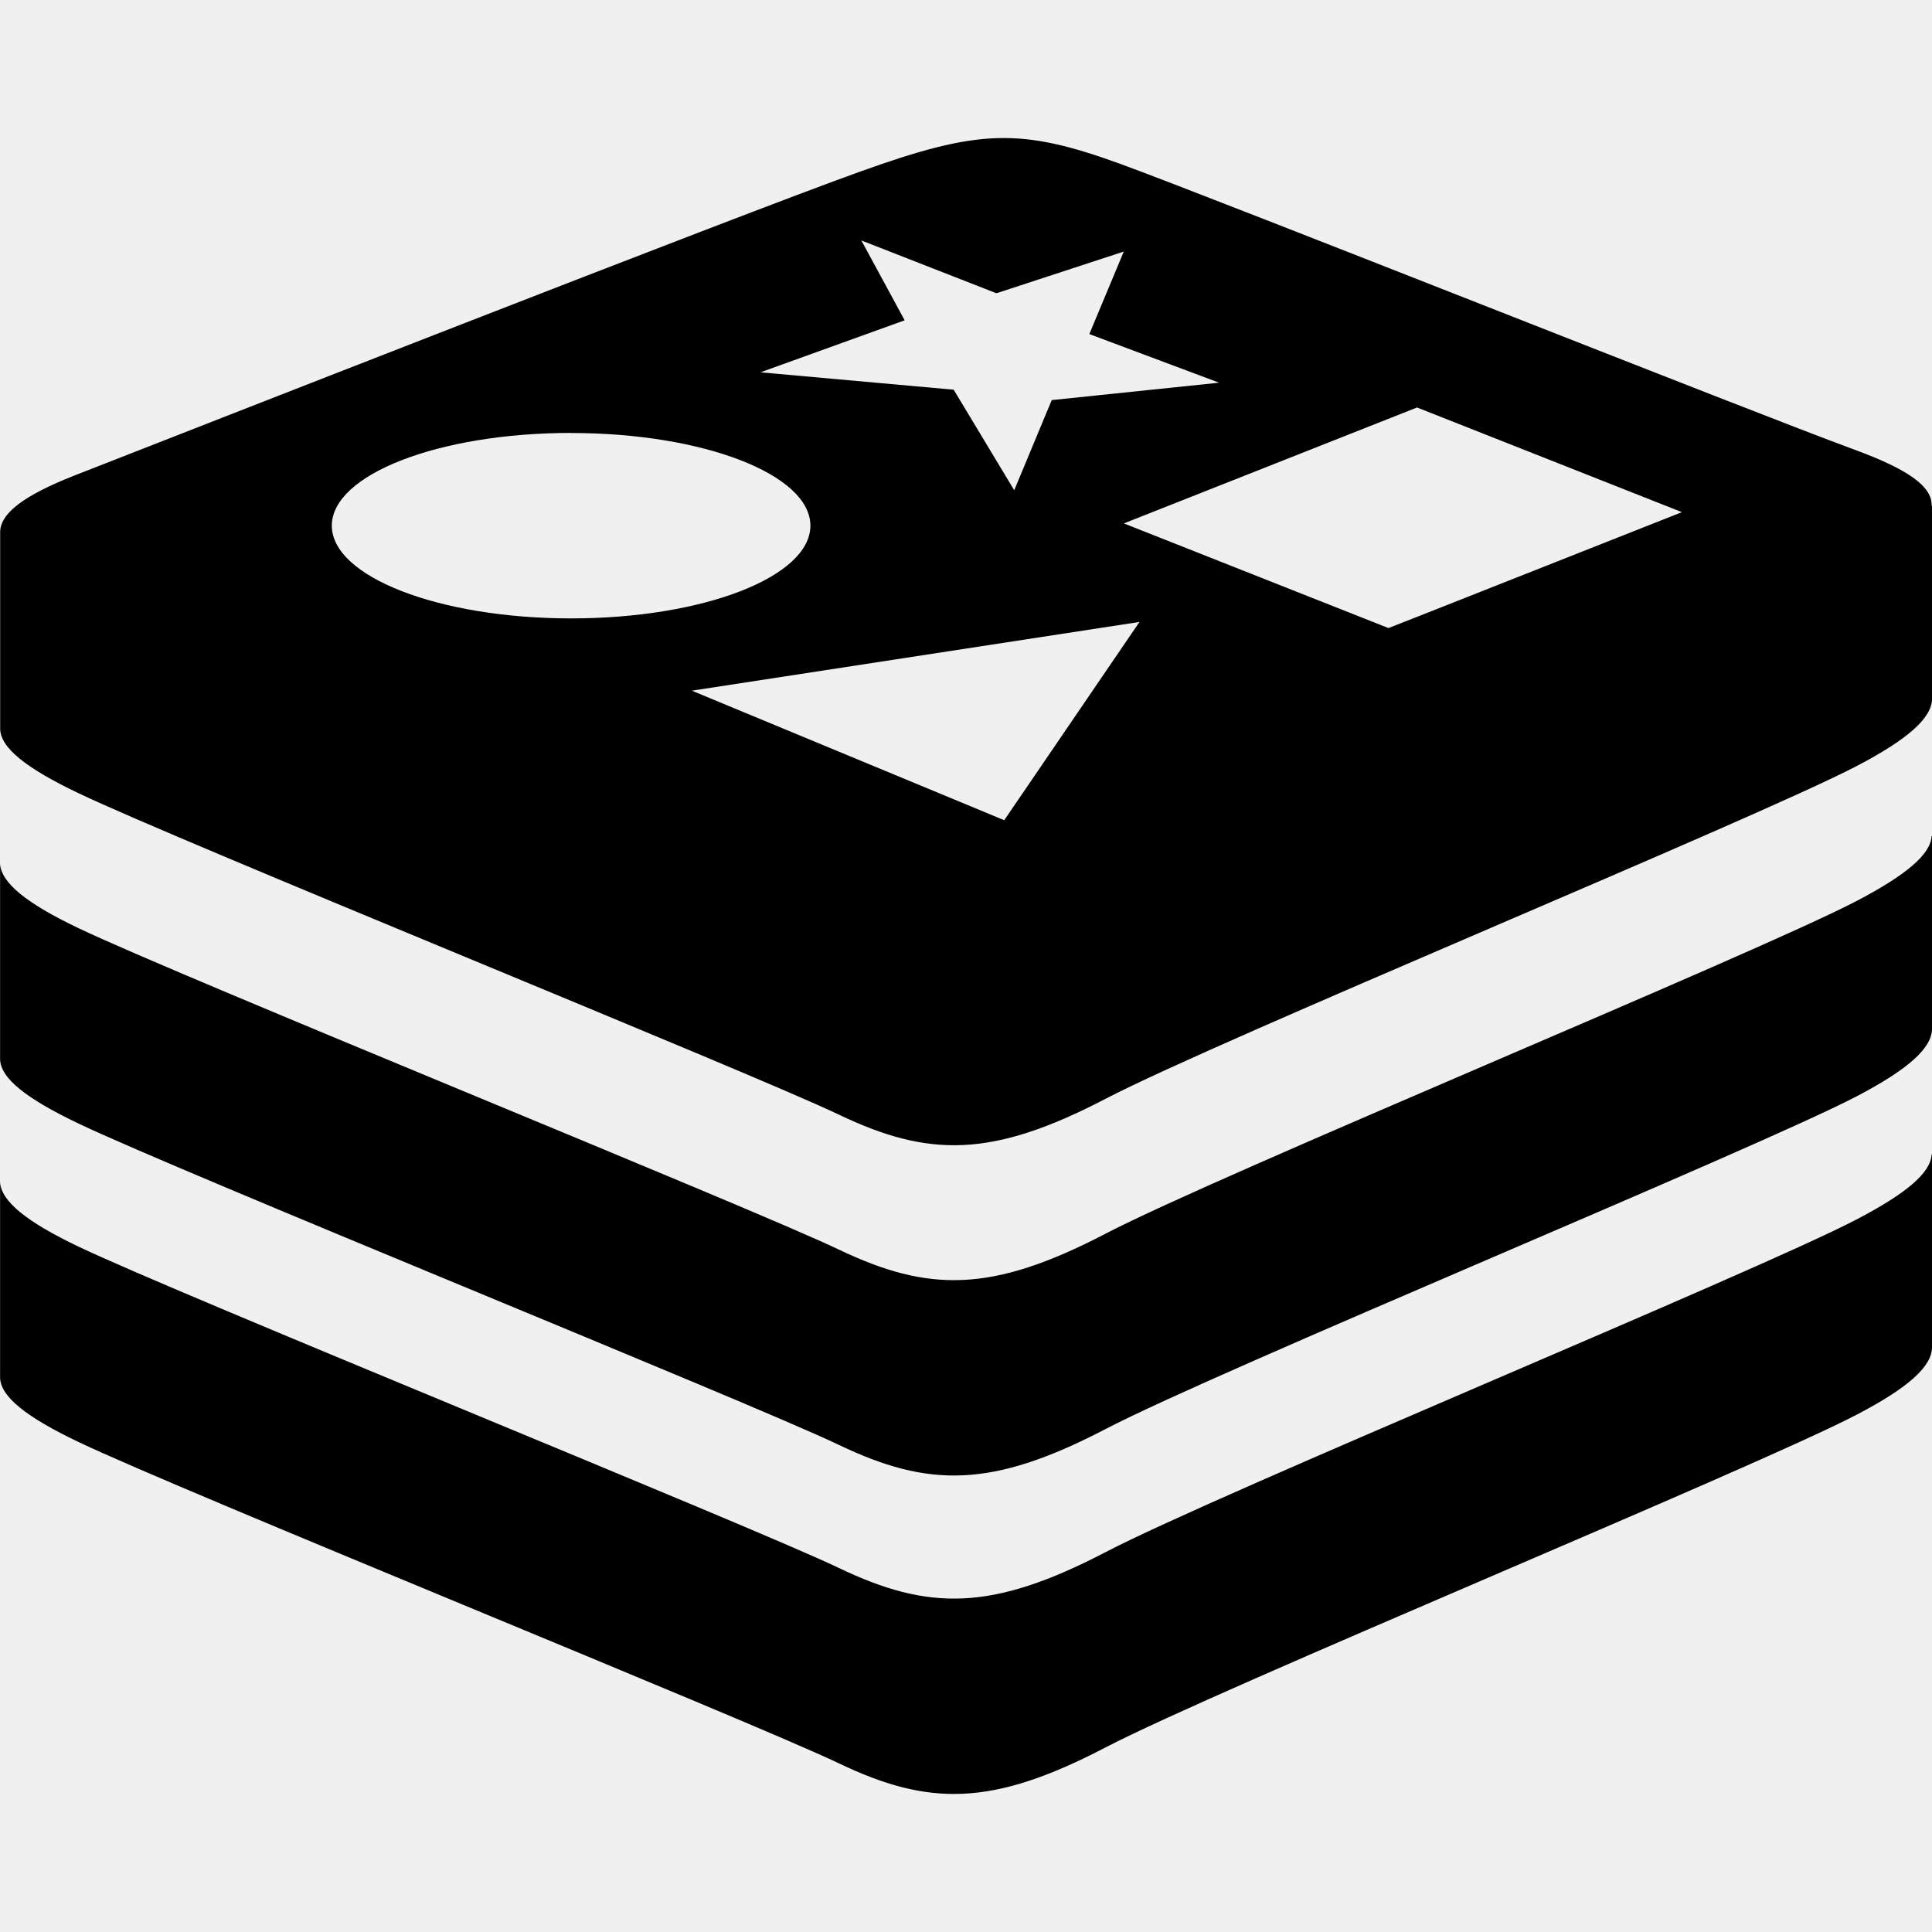
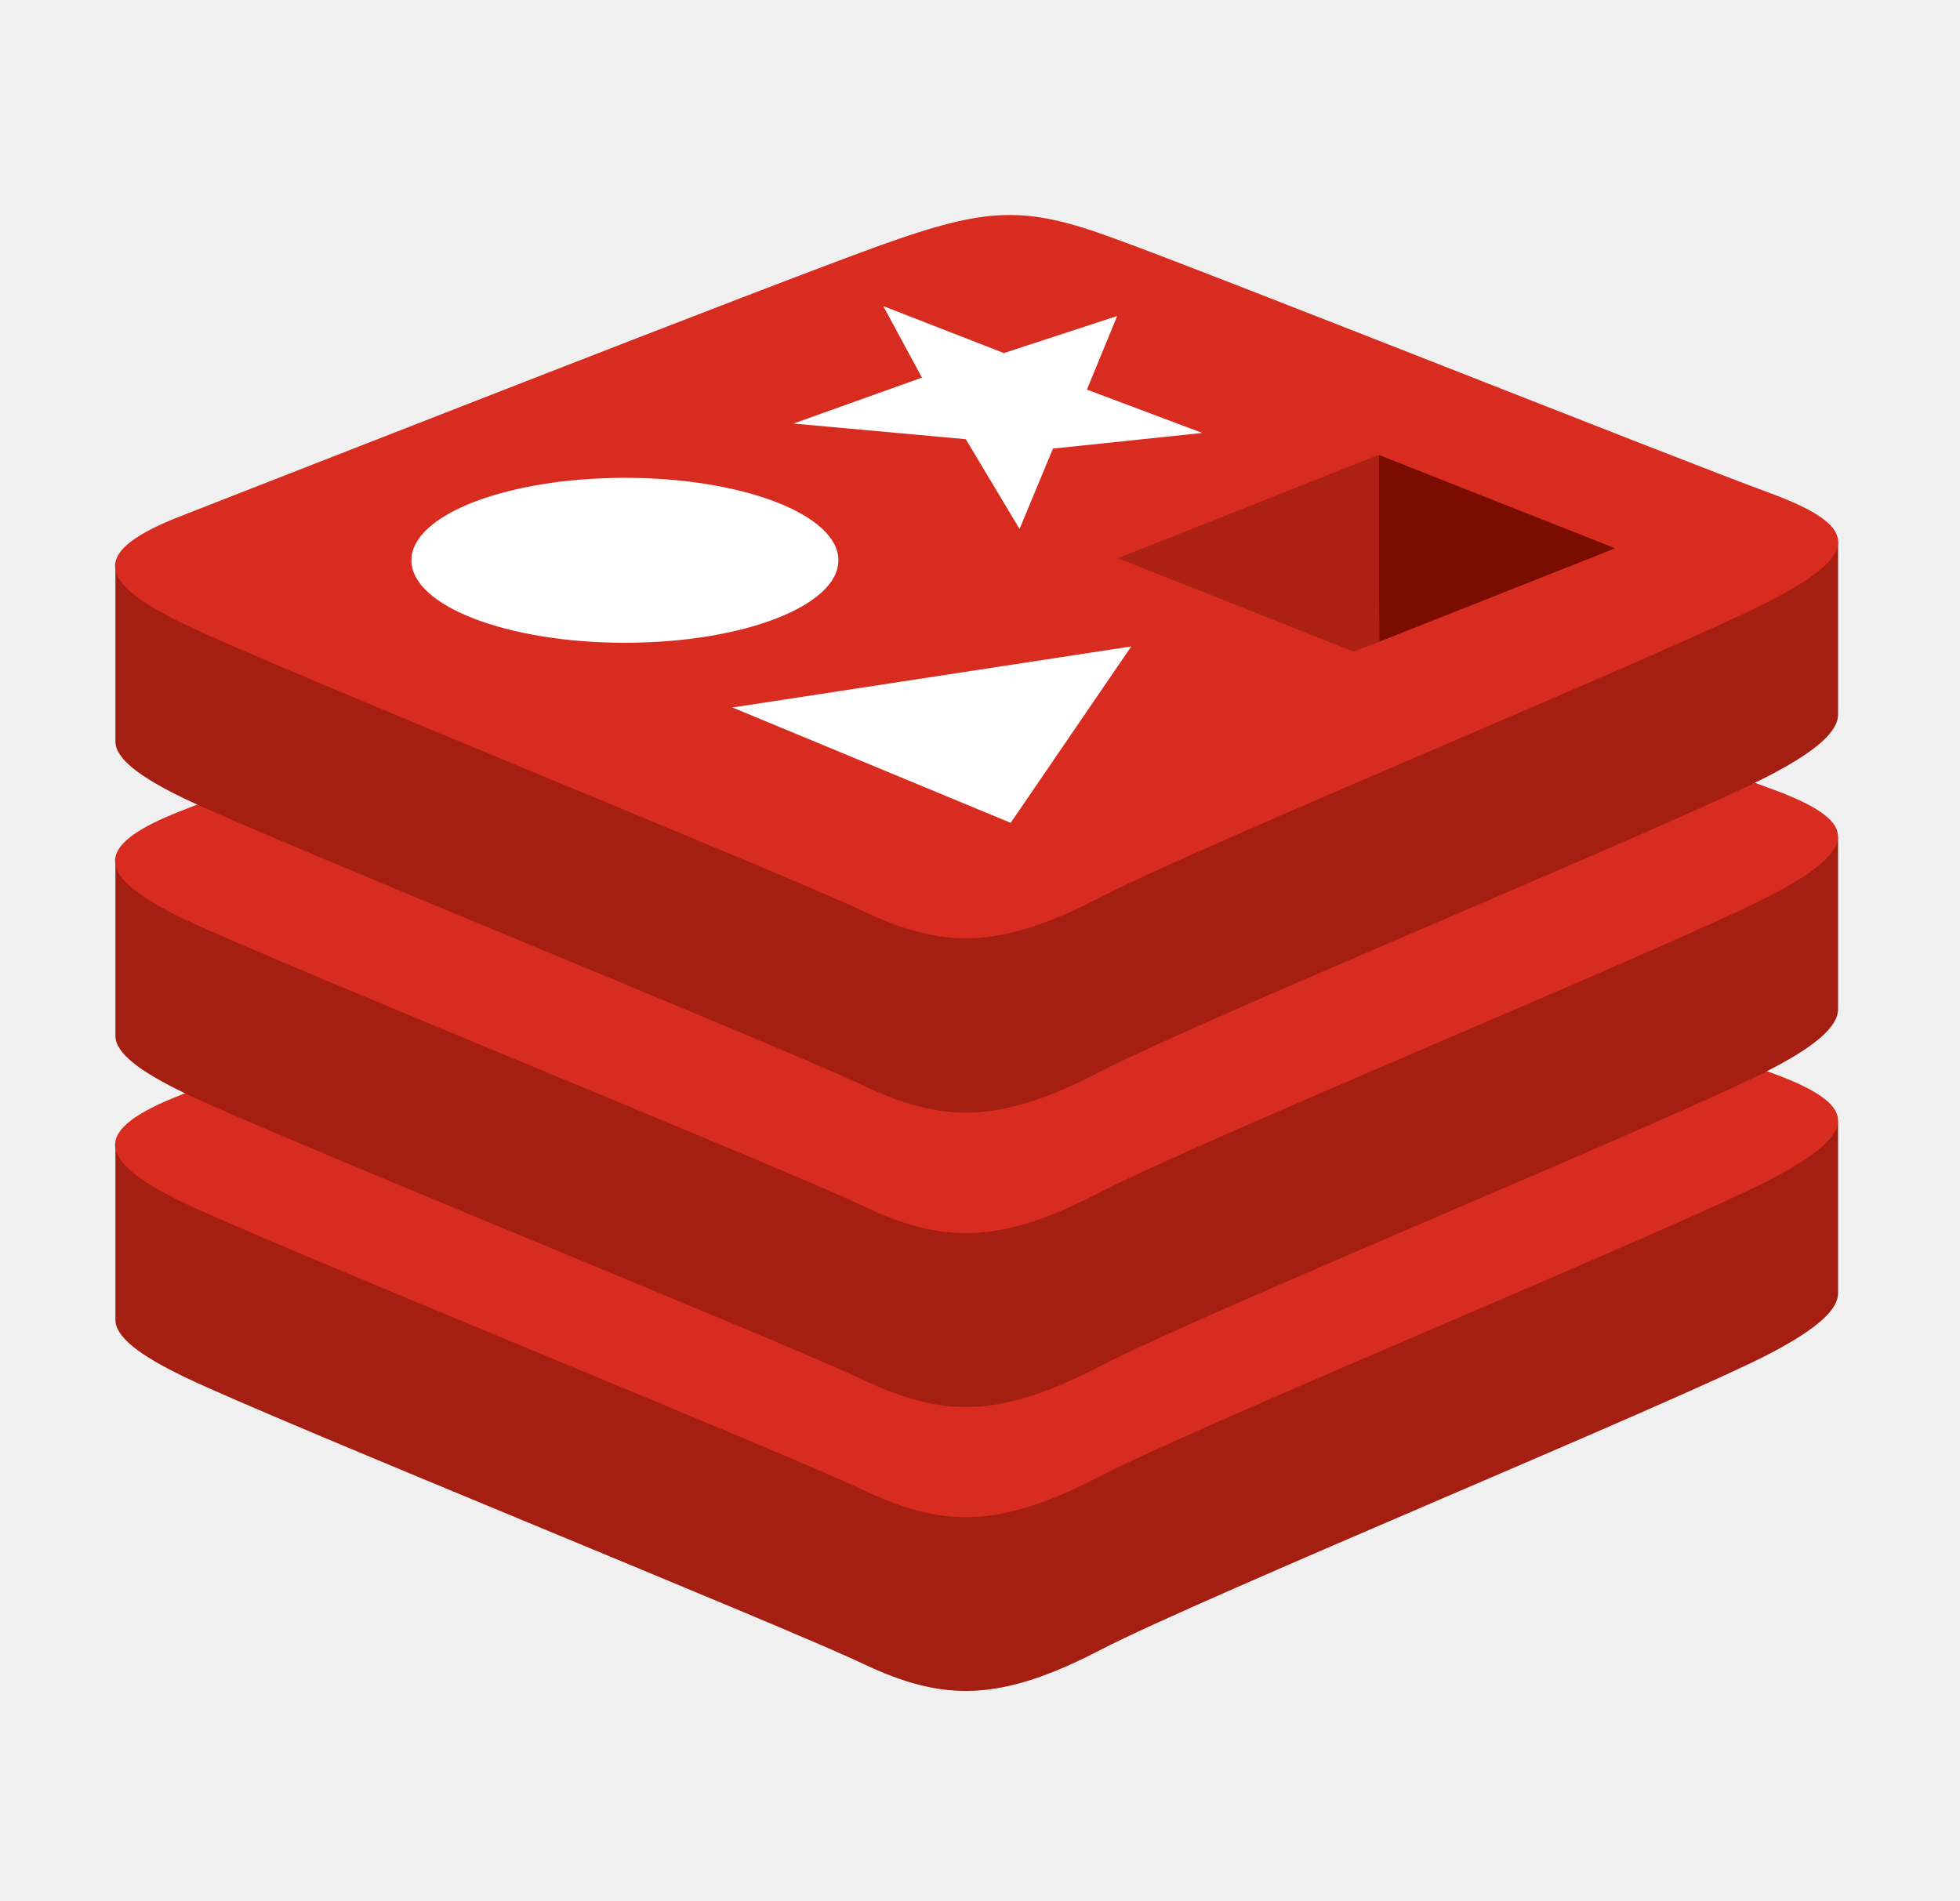
- <svg xmlns="http://www.w3.org/2000/svg" t="1605865043777" class="icon" viewBox="0 0 1024 1024" version="1.1" p-id="856" width="200" height="200">
-   <defs>
-     <style type="text/css" />
-   </defs>
-   <path d="M1023.787 611.84c-0.427 9.771-13.355 20.693-39.893 34.56-54.613 28.459-337.749 144.896-397.995 176.299-60.288 31.403-93.739 31.104-141.355 8.32-47.616-22.741-348.843-144.469-403.115-170.368-27.093-12.971-40.917-23.893-41.387-34.219v103.509c0 10.325 14.251 21.291 41.387 34.261 54.272 25.941 355.541 147.627 403.115 170.368 47.616 22.784 81.067 23.083 141.355-8.363 60.245-31.403 343.339-147.797 397.995-176.299 27.776-14.464 40.107-25.728 40.107-35.925v-102.059l-0.213-0.085z m0-168.747c-0.512 9.771-13.397 20.651-39.893 34.517-54.613 28.459-337.749 144.896-397.995 176.299-60.288 31.403-93.739 31.104-141.355 8.363-47.616-22.741-348.843-144.469-403.115-170.411-27.093-12.928-40.917-23.893-41.387-34.176v103.509c0 10.325 14.251 21.248 41.387 34.219 54.272 25.941 355.499 147.627 403.115 170.368 47.616 22.784 81.067 23.083 141.355-8.32 60.245-31.403 343.339-147.84 397.995-176.299 27.776-14.507 40.107-25.771 40.107-35.968v-102.059l-0.256-0.043z m0-175.019c0.469-10.411-13.141-19.541-40.533-29.611-53.248-19.499-334.635-131.499-388.523-151.253-53.888-19.712-75.819-18.901-139.093 3.84C392.235 113.707 92.629 231.253 39.339 252.075c-26.667 10.496-39.68 20.181-39.253 30.507V386.133c0 10.325 14.251 21.248 41.387 34.219 54.272 25.941 355.499 147.669 403.115 170.411 47.616 22.741 81.067 23.04 141.355-8.363 60.245-31.403 343.339-147.84 397.995-176.299 27.776-14.507 40.107-25.771 40.107-35.968V268.075h-0.341zM366.677 366.08l237.269-36.437-71.68 105.088-165.547-68.651z m524.8-94.635l-140.331 55.467-15.232 5.973-140.245-55.467 155.392-61.44 140.373 55.467z m-411.989-101.675l-22.955-42.325 71.595 27.989 67.499-22.101-18.261 43.733 68.779 25.771-88.704 9.216-19.883 47.787-32.085-53.291-102.4-9.216 76.416-27.563z m-176.768 59.733c70.059 0 126.805 21.973 126.805 49.109s-56.747 49.152-126.805 49.152-126.848-22.059-126.848-49.152c0-27.136 56.789-49.152 126.848-49.152z" p-id="857" />
+ <svg xmlns="http://www.w3.org/2000/svg" t="1690886788041" class="icon" viewBox="0 0 1056 1024" version="1.1" p-id="3157" width="206.25" height="200">
+   <path d="M954.029 729.125c-49.5 25.875-306 131.344-360.844 159.75-54.562 28.406-84.938 28.125-128.25 7.594-43.031-20.531-316.125-130.781-365.344-154.406-24.469-11.812-37.406-21.656-37.406-30.938v-93.938s355.5-77.344 412.875-97.875c57.375-20.531 77.344-21.375 126-3.375 48.938 18 340.875 70.594 389.25 88.312v92.531c0 9-11.25 19.125-36.281 32.344z" fill="#A41E11" p-id="3158" />
+   <path d="M954.029 635.469c-49.5 25.875-306 131.344-360.844 159.75-54.562 28.406-84.938 28.125-128.25 7.594-43.031-20.531-316.125-131.062-365.344-154.406-49.219-23.625-50.344-39.656-1.969-58.5 48.375-18.844 319.781-125.438 377.156-145.969 57.375-20.531 77.344-21.375 126-3.375 48.938 18 303.75 119.531 352.125 136.969 48.656 17.438 50.625 32.062 1.125 57.938z" fill="#D82C20" p-id="3159" />
+   <path d="M954.029 576.125c-49.5 25.875-306 131.344-360.844 159.75-54.562 28.406-84.938 28.125-128.25 7.594-43.031-20.531-316.125-130.781-365.344-154.406-24.469-11.812-37.406-21.656-37.406-30.938V464.188s355.5-77.344 412.875-97.875c57.375-20.531 77.344-21.375 126-3.375 48.938 18 340.875 70.594 389.25 88.312v92.531c0 9-11.25 19.406-36.281 32.344z" fill="#A41E11" p-id="3160" />
+   <path d="M954.029 482.469c-49.5 25.875-306 131.344-360.844 159.75-54.562 28.406-84.938 28.125-128.25 7.594-43.031-20.531-316.125-131.062-365.344-154.406-49.219-23.625-50.344-39.656-1.969-58.5 48.375-18.844 319.781-125.438 377.156-145.969 57.375-20.531 77.344-21.375 126-3.375 48.938 18 303.75 119.531 352.125 136.969 48.656 17.438 50.625 32.062 1.125 57.938z" fill="#D82C20" p-id="3161" />
+   <path d="M954.029 417.5c-49.5 25.875-306 131.344-360.844 159.75-54.562 28.406-84.938 28.125-128.25 7.594-43.031-20.531-316.125-131.062-365.344-154.406C75.123 418.625 62.185 408.781 62.185 399.5V305.562s355.5-77.344 412.875-97.875c57.375-20.531 77.344-21.375 126-3.375C649.998 222.031 941.935 274.906 990.31 292.344v92.531c0 9.281-11.25 19.406-36.281 32.625z" fill="#A41E11" p-id="3162" />
+   <path d="M954.029 323.562c-49.5 25.875-306 131.344-360.844 159.75-54.562 28.406-84.938 28.125-128.25 7.594S148.81 360.125 99.591 336.5c-49.219-23.625-50.344-39.656-1.969-58.5 48.375-18.844 319.781-125.438 377.156-145.969 57.375-20.531 77.344-21.375 126-3.375C649.998 146.375 905.091 247.906 953.466 265.625c48.094 17.719 50.062 32.344 0.562 57.938z" fill="#D82C20" p-id="3163" />
+   <path d="M647.748 233.281l-80.438 8.438-18 43.312-28.969-48.375-92.812-8.438 69.188-24.75-20.812-38.531 64.969 25.312 61.031-19.969-16.312 39.656zM544.529 443.375l-149.906-62.156 214.875-32.906z" fill="#FFFFFF" p-id="3164" />
+   <path d="M221.654 301.906a115.031 44.438 0 1 0 230.062 0 115.031 44.438 0 1 0-230.062 0Z" fill="#FFFFFF" p-id="3165" />
+   <path d="M742.81 245.094l127.406 50.344-127.125 50.344z" fill="#7A0C00" p-id="3166" />
+   <path d="M602.185 300.781l140.625-55.688 0.281 100.688-13.781 5.344z" fill="#AD2115" p-id="3167" />
</svg>
